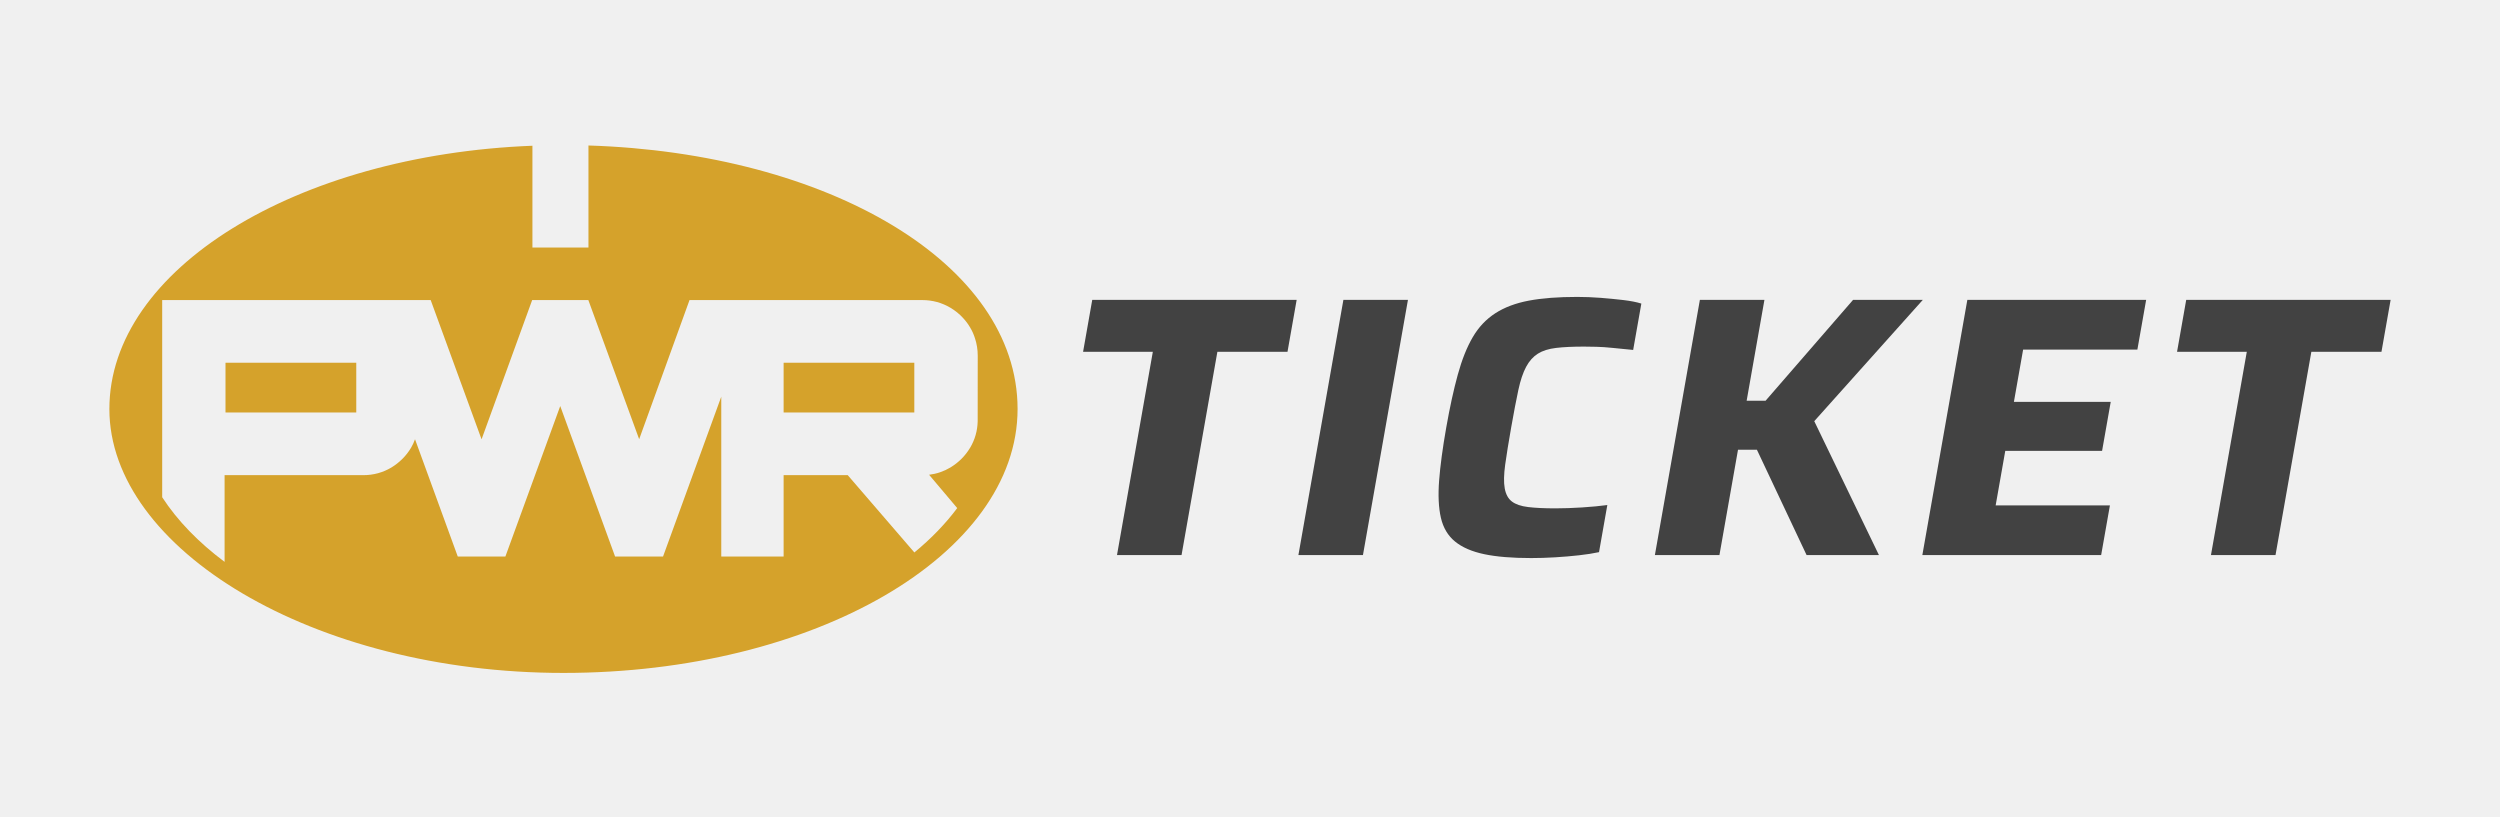
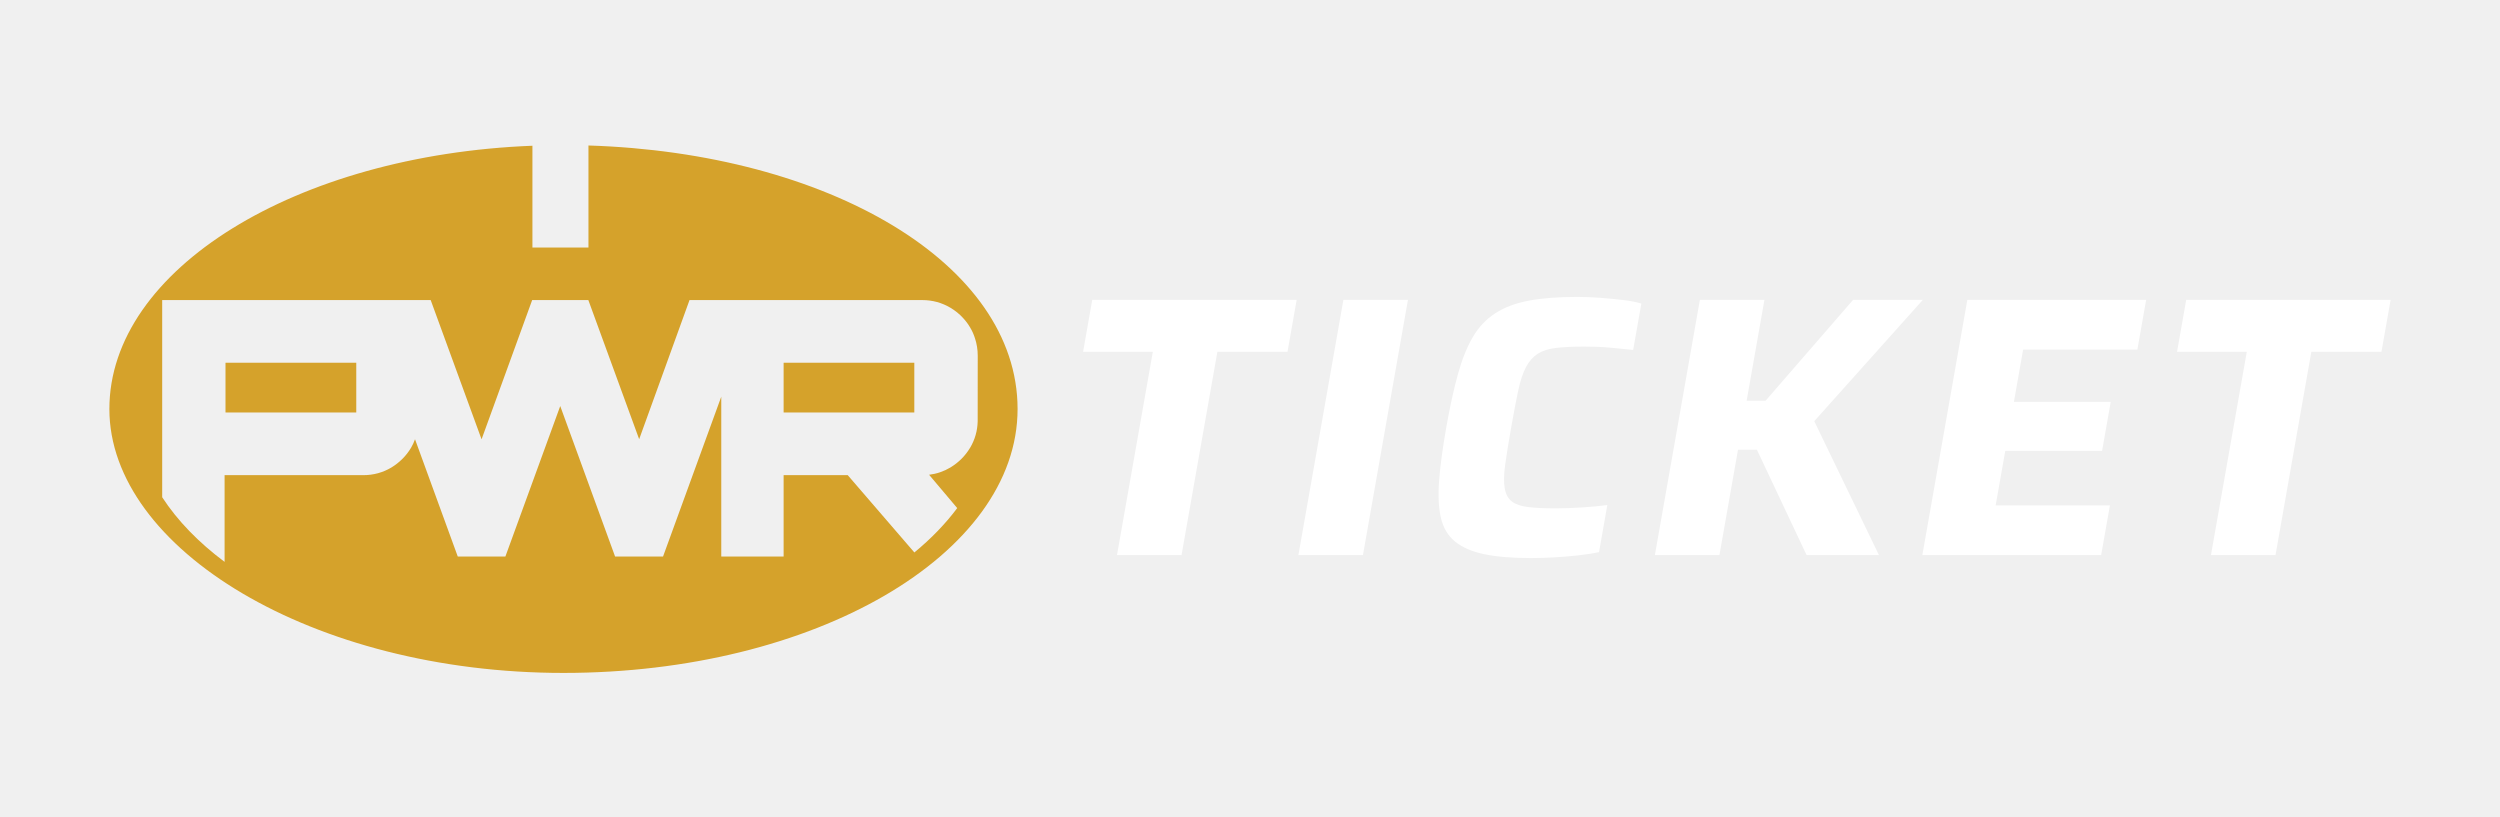
<svg xmlns="http://www.w3.org/2000/svg" id="Layer_1" version="1.1" viewBox="0 0 1280 418">
  <defs>
    <style>
      .st0 {
-         fill: #424242;
+         fill: #fff;
      }

      .st1 {
        fill: #d5a22b;
      }
    </style>
  </defs>
  <g>
    <path class="st0" d="M571.9,284.21l18.35-104.09h-35.71l4.69-26.59h104.66l-4.69,26.59h-35.9l-18.35,104.09h-33.05Z" />
    <path class="st0" d="M664.78,284.21l23.04-130.68h33.05l-23.04,130.68h-33.05Z" />
-     <path class="st0" d="M783.97,285.73c-9.75,0-17.77-.66-24.06-1.99-6.29-1.33-11.26-3.48-14.91-6.46-3.65-2.98-6.07-7.03-7.26-12.16-1.18-5.13-1.49-11.49-.91-19.09.58-7.6,1.8-16.65,3.65-27.16,1.83-10.38,3.8-19.4,5.91-27.06,2.11-7.66,4.66-14.06,7.66-19.18,2.99-5.13,6.85-9.21,11.56-12.25,4.71-3.04,10.44-5.19,17.19-6.46,6.74-1.27,14.99-1.9,24.74-1.9,3.92,0,7.92.16,11.98.47,4.06.32,7.95.7,11.67,1.14,3.72.45,6.78,1.04,9.18,1.8l-4.19,23.74c-3.86-.38-7.34-.73-10.45-1.04-3.11-.32-5.89-.51-8.35-.57-2.46-.06-4.58-.1-6.35-.1-5.7,0-10.46.22-14.27.67-3.81.45-6.93,1.42-9.35,2.94-2.42,1.52-4.44,3.77-6.03,6.74-1.6,2.98-2.94,6.97-4.01,11.97-1.07,5.01-2.29,11.37-3.65,19.09-1.34,7.6-2.36,13.93-3.06,18.99-.7,5.07-.79,9.12-.24,12.16.54,3.04,1.75,5.29,3.66,6.74,1.89,1.46,4.67,2.41,8.33,2.85,3.66.45,8.33.67,14.03.67,4.05,0,8.57-.16,13.57-.47,4.99-.32,9.31-.73,12.94-1.23l-4.25,24.12c-2.9.63-6.32,1.17-10.26,1.61-3.94.44-8.02.79-12.24,1.04-4.22.25-8.3.38-12.22.38Z" />
+     <path class="st0" d="M783.97,285.73c-9.75,0-17.77-.66-24.06-1.99s-11.26-3.48-14.91-6.46c-3.65-2.98-6.07-7.03-7.26-12.16-1.18-5.13-1.49-11.49-.91-19.09.58-7.6,1.8-16.65,3.65-27.16,1.83-10.38,3.8-19.4,5.91-27.06s4.66-14.06,7.66-19.18c2.99-5.13,6.85-9.21,11.56-12.25s10.44-5.19,17.19-6.46c6.74-1.27,14.99-1.9,24.74-1.9,3.92,0,7.92.16,11.98.47,4.06.32,7.95.7,11.67,1.14,3.72.45,6.78,1.04,9.18,1.8l-4.19,23.74c-3.86-.38-7.34-.73-10.45-1.04-3.11-.32-5.89-.51-8.35-.57-2.46-.06-4.58-.1-6.35-.1-5.7,0-10.46.22-14.27.67s-6.93,1.42-9.35,2.94-4.44,3.77-6.03,6.74c-1.6,2.98-2.94,6.97-4.01,11.97-1.07,5.01-2.29,11.37-3.65,19.09-1.34,7.6-2.36,13.93-3.06,18.99-.7,5.07-.79,9.12-.24,12.16.54,3.04,1.75,5.29,3.66,6.74,1.89,1.46,4.67,2.41,8.33,2.85,3.66.45,8.33.67,14.03.67,4.05,0,8.57-.16,13.57-.47,4.99-.32,9.31-.73,12.94-1.23l-4.25,24.12c-2.9.63-6.32,1.17-10.26,1.61-3.94.44-8.02.79-12.24,1.04s-8.3.38-12.22.38h-.01Z" />
    <path class="st0" d="M847.3,284.21l23.04-130.68h33.05l-9.11,51.66h9.68l44.82-51.66h35.71l-55.59,62.11,33.12,68.57h-37.04l-25.44-53.94h-9.68l-9.51,53.94h-33.05Z" />
    <path class="st0" d="M984.24,284.21l23.04-130.68h91.55l-4.49,25.45h-58.5l-4.72,26.78h49.57l-4.42,25.07h-49.57l-4.92,27.92h58.5l-4.49,25.45h-91.55Z" />
    <path class="st0" d="M1132.01,284.21l18.35-104.09h-35.71l4.69-26.59h104.66l-4.69,26.59h-35.9l-18.35,104.09h-33.05Z" />
  </g>
  <g>
    <rect class="st1" x="115.46" y="185.72" width="66.95" height="25.47" />
-     <path class="st1" d="M301.29,74.48v52.27h-28.69v-52.13c-120.98,4.71-216.6,63.29-216.6,134.79s104.09,135.13,232.5,135.13,232.5-60.51,232.5-135.13-97.24-131.06-219.72-134.92ZM496.72,229.21c-2.48,4.17-5.87,7.56-10.11,10.14-3.36,2-7.02,3.26-10.92,3.73l14.41,17.06c-6,8.04-13.36,15.64-21.94,22.72l-34.12-39.58h-32.83v41.65h-31.92v-81.84l-29.81,81.84h-24.56l-28.08-77.03-28.08,77.03h-24.39l-21.88-60.03c-.54,1.49-1.19,2.92-2,4.31-2.48,4.17-5.87,7.56-10.07,10.14-4.38,2.61-9.23,3.93-14.41,3.93h-71.02v44.4c-13.33-9.97-24.15-21.1-31.95-33.1v-100.94h137.47l26.05,71.29,25.91-71.29h28.76l26.02,71.23,25.78-71.23h119.22c5.19,0,10.04,1.36,14.38,3.93,2.44,1.46,4.58,3.19,6.44,5.22,1.39,1.49,2.61,3.12,3.66,4.92,1.05,1.73,1.86,3.6,2.48,5.56.92,2.78,1.39,5.8,1.39,8.85l-.03,33.58c-.1,4.88-1.42,9.39-3.83,13.5Z" />
+     <path class="st1" d="M301.29,74.48v52.27h-28.69v-52.13c-120.98,4.71-216.6,63.29-216.6,134.79s104.09,135.13,232.5,135.13,232.5-60.51,232.5-135.13-97.24-131.06-219.72-134.92h.01ZM496.72,229.21c-2.48,4.17-5.87,7.56-10.11,10.14-3.36,2-7.02,3.26-10.92,3.73l14.41,17.06c-6,8.04-13.36,15.64-21.94,22.72l-34.12-39.58h-32.83v41.65h-31.92v-81.84l-29.81,81.84h-24.56l-28.08-77.03-28.08,77.03h-24.39l-21.88-60.03c-.54,1.49-1.19,2.92-2,4.31-2.48,4.17-5.87,7.56-10.07,10.14-4.38,2.61-9.23,3.93-14.41,3.93h-71.02v44.4c-13.33-9.97-24.15-21.1-31.95-33.1v-100.94h137.47l26.05,71.29,25.91-71.29h28.76l26.02,71.23,25.78-71.23h119.22c5.19,0,10.04,1.36,14.38,3.93,2.44,1.46,4.58,3.19,6.44,5.22,1.39,1.49,2.61,3.12,3.66,4.92,1.05,1.73,1.86,3.6,2.48,5.56.92,2.78,1.39,5.8,1.39,8.85l-.03,33.58c-.1,4.88-1.42,9.39-3.83,13.5h-.02Z" />
    <rect class="st1" x="401.21" y="185.72" width="66.92" height="25.47" />
  </g>
</svg>
